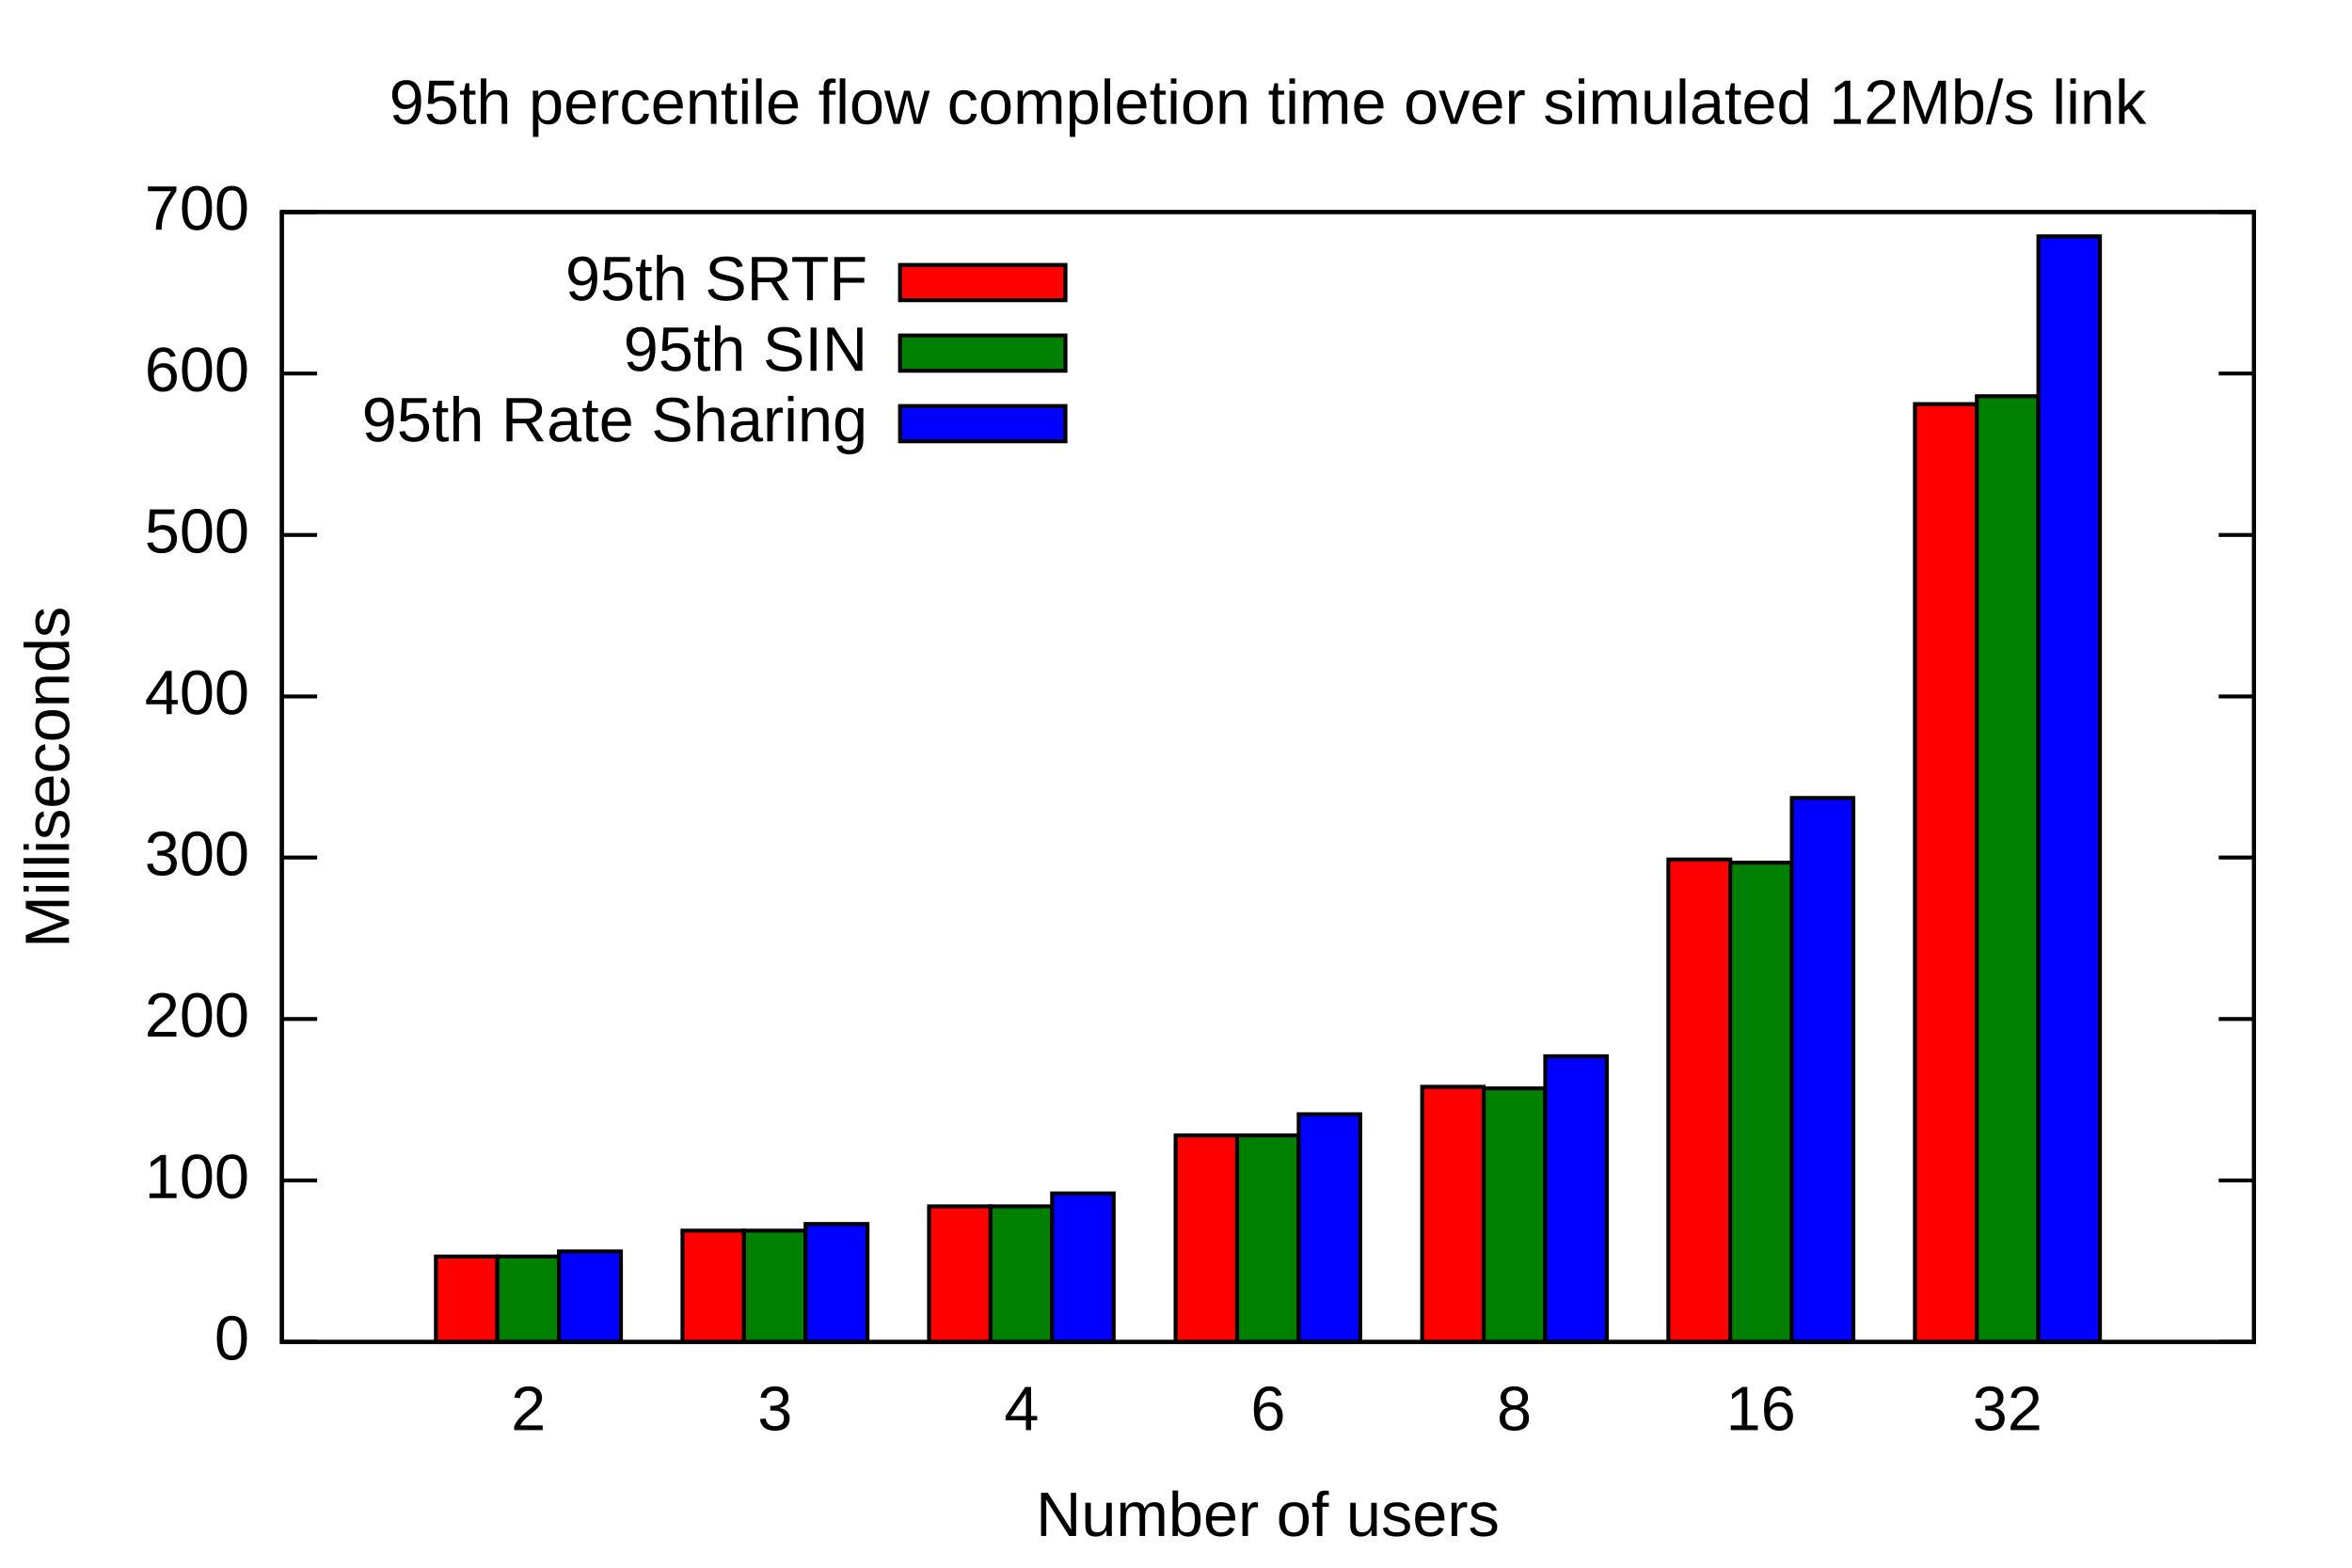
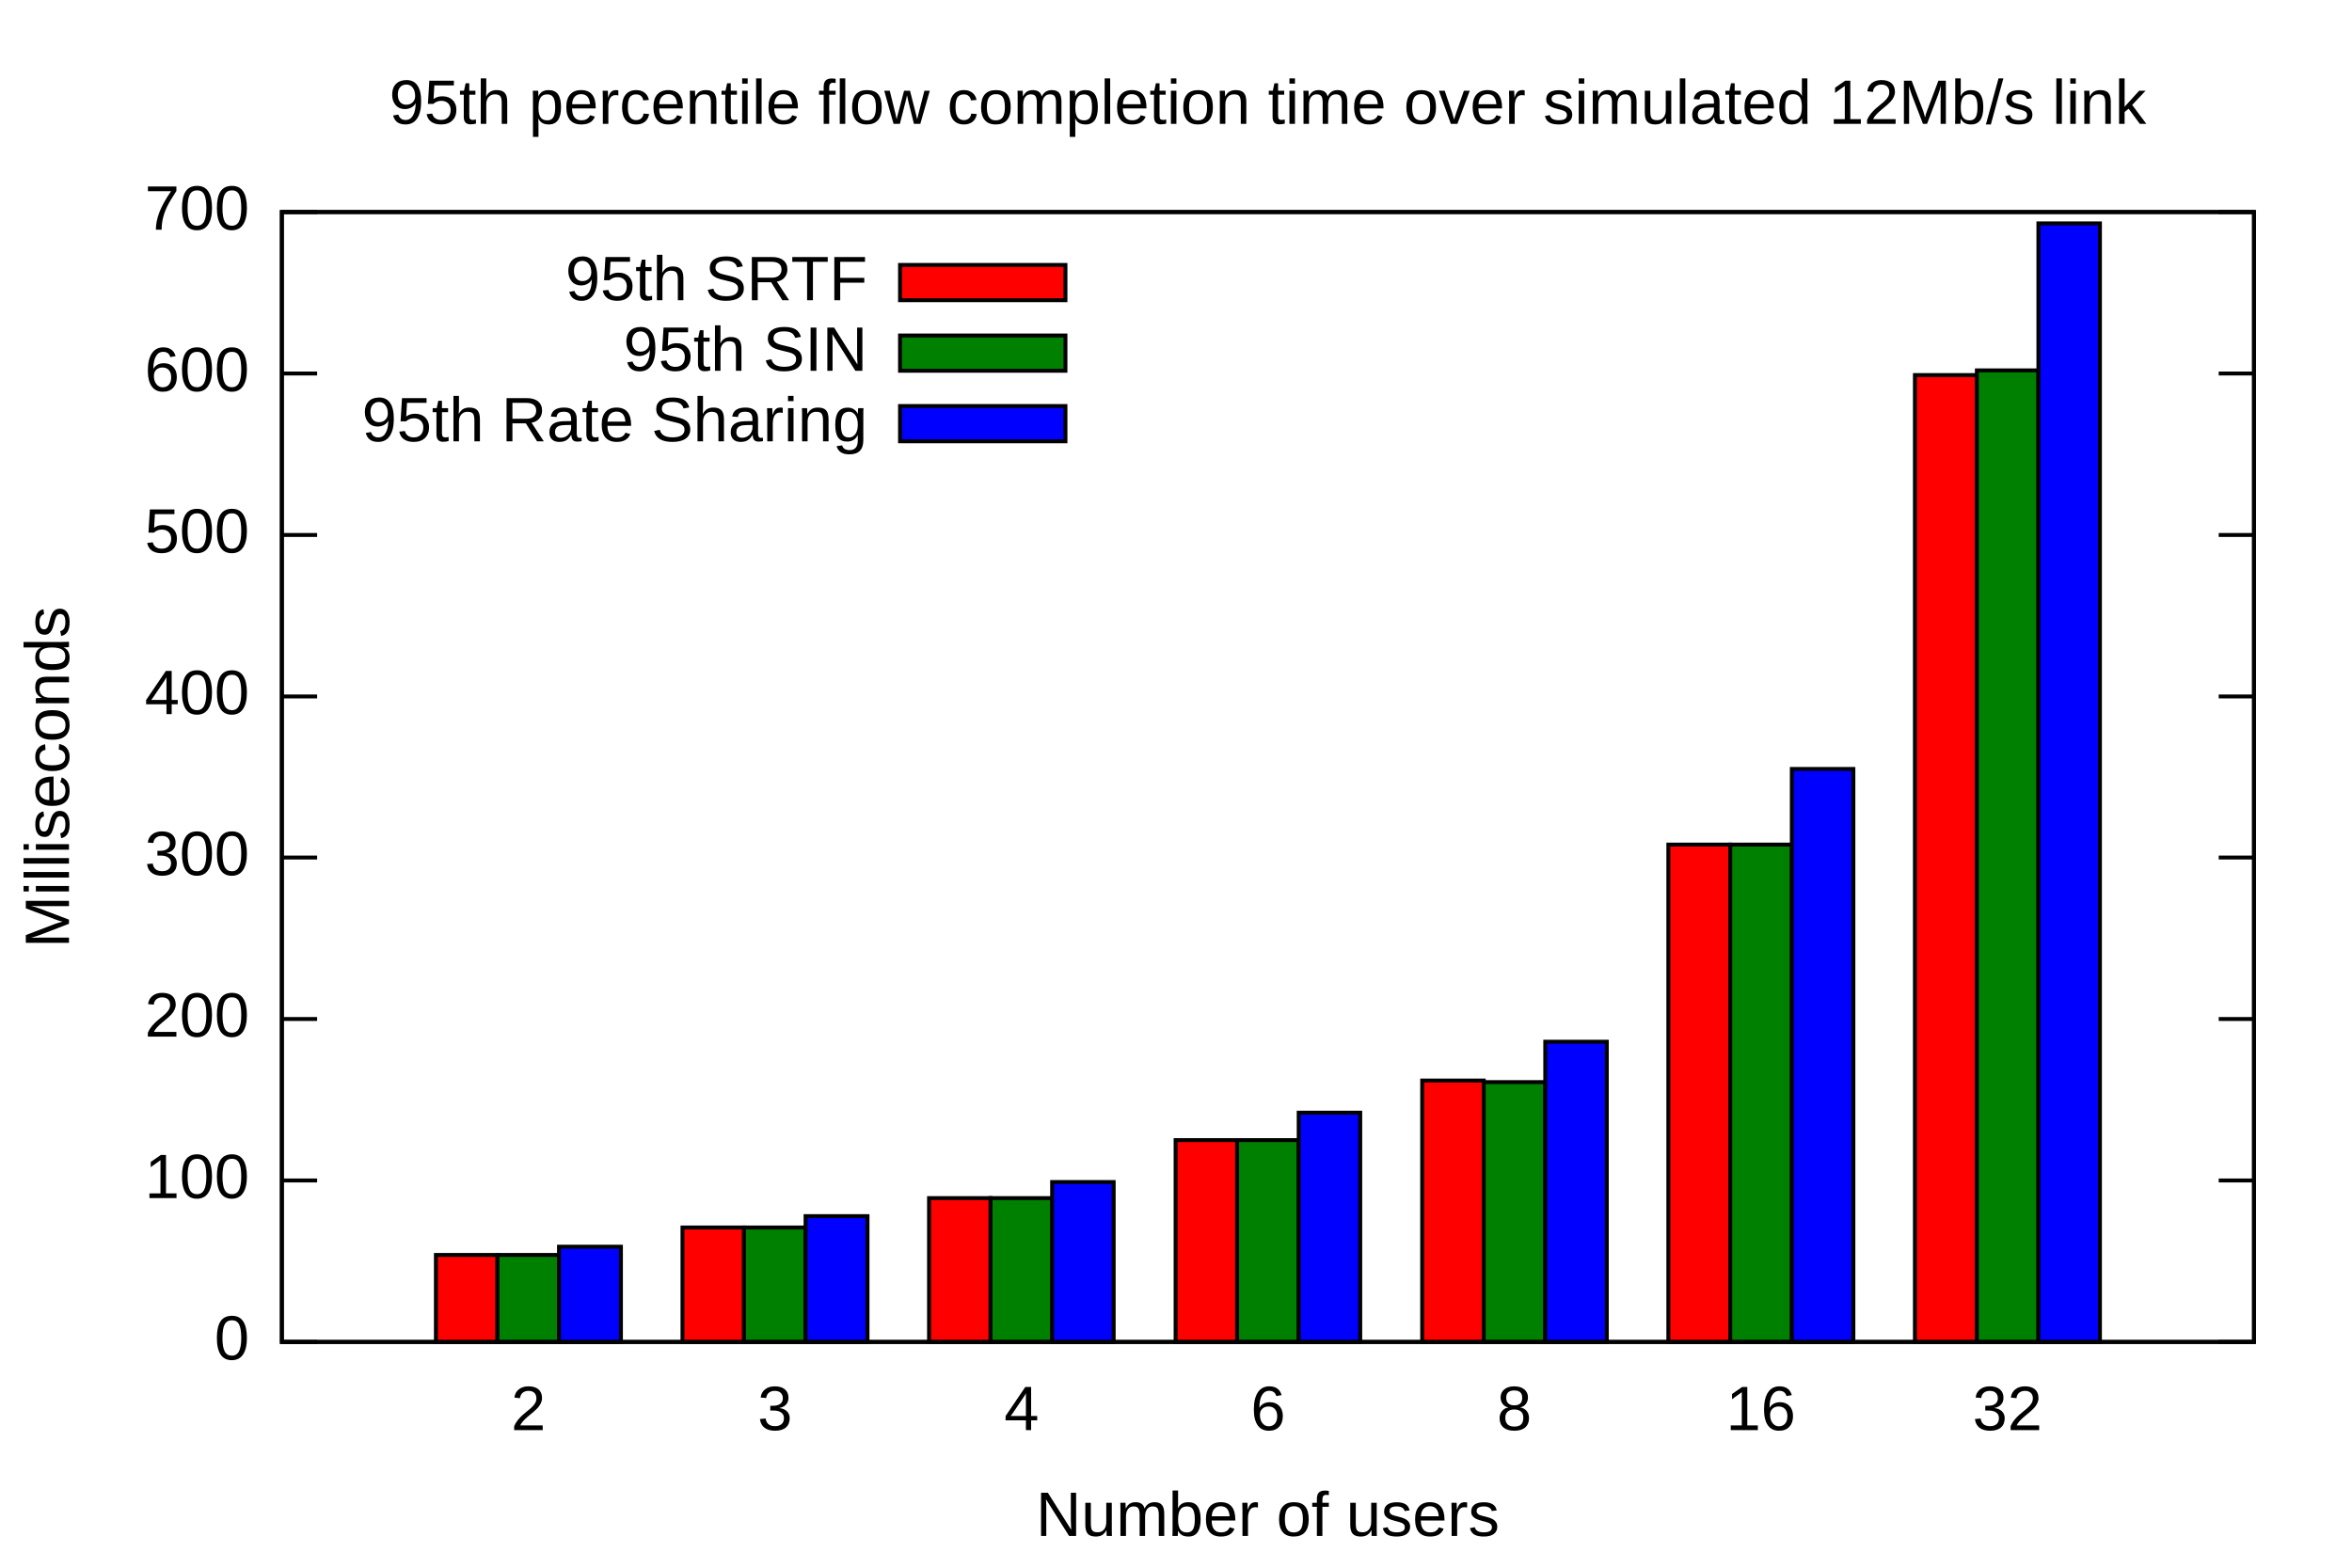
<svg xmlns="http://www.w3.org/2000/svg" xmlns:xlink="http://www.w3.org/1999/xlink" width="600" height="400" viewBox="0 0 600 400">
  <g id="gnuplot_canvas">
    <rect x="0" y="0" width="600" height="400" fill="none" />
    <defs>
      <circle id="gpDot" r="0.5" stroke-width="0.5" />
      <path id="gpPt0" stroke-width="0.222" stroke="currentColor" d="M-1,0 h2 M0,-1 v2" />
      <path id="gpPt1" stroke-width="0.222" stroke="currentColor" d="M-1,-1 L1,1 M1,-1 L-1,1" />
      <path id="gpPt2" stroke-width="0.222" stroke="currentColor" d="M-1,0 L1,0 M0,-1 L0,1 M-1,-1 L1,1 M-1,1 L1,-1" />
      <rect id="gpPt3" stroke-width="0.222" stroke="currentColor" x="-1" y="-1" width="2" height="2" />
      <rect id="gpPt4" stroke-width="0.222" stroke="currentColor" fill="currentColor" x="-1" y="-1" width="2" height="2" />
      <circle id="gpPt5" stroke-width="0.222" stroke="currentColor" cx="0" cy="0" r="1" />
      <use xlink:href="#gpPt5" id="gpPt6" fill="currentColor" stroke="none" />
      <path id="gpPt7" stroke-width="0.222" stroke="currentColor" d="M0,-1.33 L-1.33,0.67 L1.33,0.67 z" />
      <use xlink:href="#gpPt7" id="gpPt8" fill="currentColor" stroke="none" />
      <use xlink:href="#gpPt7" id="gpPt9" stroke="currentColor" transform="rotate(180)" />
      <use xlink:href="#gpPt9" id="gpPt10" fill="currentColor" stroke="none" />
      <use xlink:href="#gpPt3" id="gpPt11" stroke="currentColor" transform="rotate(45)" />
      <use xlink:href="#gpPt11" id="gpPt12" fill="currentColor" stroke="none" />
    </defs>
    <g style="fill:none; color:white; stroke:black; stroke-width:1.00; stroke-linecap:butt; stroke-linejoin:miter">
</g>
    <g style="fill:none; color:black; stroke:currentColor; stroke-width:1.00; stroke-linecap:butt; stroke-linejoin:miter">
      <path stroke="black" d="M71.9,342.4 L80.9,342.4 M575.0,342.4 L566.0,342.4  h0.01" />
      <g transform="translate(63.6,346.9)" style="stroke:none; fill:black; font-family:arial; font-size:12.00pt; text-anchor:end">
        <text> 0</text>
      </g>
      <path stroke="black" d="M71.9,301.2 L80.9,301.2 M575.0,301.2 L566.0,301.2  h0.01" />
      <g transform="translate(63.6,305.7)" style="stroke:none; fill:black; font-family:arial; font-size:12.00pt; text-anchor:end">
        <text> 100</text>
      </g>
      <path stroke="black" d="M71.9,260.0 L80.9,260.0 M575.0,260.0 L566.0,260.0  h0.01" />
      <g transform="translate(63.6,264.5)" style="stroke:none; fill:black; font-family:arial; font-size:12.00pt; text-anchor:end">
        <text> 200</text>
      </g>
      <path stroke="black" d="M71.9,218.8 L80.9,218.8 M575.0,218.8 L566.0,218.8  h0.01" />
      <g transform="translate(63.6,223.3)" style="stroke:none; fill:black; font-family:arial; font-size:12.00pt; text-anchor:end">
        <text> 300</text>
      </g>
      <path stroke="black" d="M71.9,177.7 L80.9,177.7 M575.0,177.7 L566.0,177.7  h0.01" />
      <g transform="translate(63.6,182.2)" style="stroke:none; fill:black; font-family:arial; font-size:12.00pt; text-anchor:end">
        <text> 400</text>
      </g>
      <path stroke="black" d="M71.9,136.5 L80.9,136.5 M575.0,136.5 L566.0,136.5  h0.01" />
      <g transform="translate(63.6,141.0)" style="stroke:none; fill:black; font-family:arial; font-size:12.00pt; text-anchor:end">
        <text> 500</text>
      </g>
      <path stroke="black" d="M71.9,95.3 L80.9,95.3 M575.0,95.3 L566.0,95.3  h0.01" />
      <g transform="translate(63.6,99.8)" style="stroke:none; fill:black; font-family:arial; font-size:12.00pt; text-anchor:end">
        <text> 600</text>
      </g>
      <path stroke="black" d="M71.9,54.1 L80.9,54.1 M575.0,54.1 L566.0,54.1  h0.01" />
      <g transform="translate(63.6,58.6)" style="stroke:none; fill:black; font-family:arial; font-size:12.00pt; text-anchor:end">
        <text> 700</text>
      </g>
      <path stroke="black" d="M134.8,342.4 L134.8,333.4  h0.01" />
      <g transform="translate(134.8,364.9)" style="stroke:none; fill:black; font-family:arial; font-size:12.00pt; text-anchor:middle">
        <text>2</text>
      </g>
      <path stroke="black" d="M197.7,342.4 L197.7,333.4  h0.01" />
      <g transform="translate(197.7,364.9)" style="stroke:none; fill:black; font-family:arial; font-size:12.00pt; text-anchor:middle">
        <text>3</text>
      </g>
      <path stroke="black" d="M260.6,342.4 L260.6,333.4  h0.01" />
      <g transform="translate(260.6,364.9)" style="stroke:none; fill:black; font-family:arial; font-size:12.00pt; text-anchor:middle">
        <text>4</text>
      </g>
      <path stroke="black" d="M323.5,342.4 L323.5,333.4  h0.01" />
      <g transform="translate(323.5,364.9)" style="stroke:none; fill:black; font-family:arial; font-size:12.00pt; text-anchor:middle">
        <text>6</text>
      </g>
      <path stroke="black" d="M386.3,342.4 L386.3,333.4  h0.01" />
      <g transform="translate(386.3,364.9)" style="stroke:none; fill:black; font-family:arial; font-size:12.00pt; text-anchor:middle">
        <text>8</text>
      </g>
      <path stroke="black" d="M449.2,342.4 L449.2,333.4  h0.01" />
      <g transform="translate(449.2,364.9)" style="stroke:none; fill:black; font-family:arial; font-size:12.00pt; text-anchor:middle">
        <text>16</text>
      </g>
      <path stroke="black" d="M512.1,342.4 L512.1,333.4  h0.01" />
      <g transform="translate(512.1,364.9)" style="stroke:none; fill:black; font-family:arial; font-size:12.00pt; text-anchor:middle">
        <text>32</text>
      </g>
      <path stroke="black" d="M71.9,54.1 L71.9,342.4 L575.0,342.4 L575.0,54.1 L71.9,54.1 Z  h0.01" />
      <g transform="translate(17.6,198.3) rotate(270)" style="stroke:none; fill:black; font-family:arial; font-size:12.00pt; text-anchor:middle">
        <text>Milliseconds</text>
      </g>
      <g transform="translate(323.4,391.9)" style="stroke:none; fill:black; font-family:arial; font-size:12.00pt; text-anchor:middle">
        <text>Number of users</text>
      </g>
      <g transform="translate(323.4,31.6)" style="stroke:none; fill:black; font-family:arial; font-size:12.00pt; text-anchor:middle">
        <text>95th percentile flow completion time over simulated 12Mb/s link</text>
      </g>
    </g>
    <g id="delay_ratio_plot_1">
      <g style="fill:none; color:red; stroke:currentColor; stroke-width:1.00; stroke-linecap:butt; stroke-linejoin:miter">
        <g transform="translate(221.3,76.6)" style="stroke:none; fill:black; font-family:arial; font-size:12.00pt; text-anchor:end">
          <text>95th SRTF</text>
        </g>
        <g style="stroke:none; shape-rendering:crispEdges">
          <polygon fill="currentColor" points="229.6,76.6 271.8,76.6 271.8,67.6 229.6,67.6 " />
        </g>
        <path stroke="black" d="M229.6,76.6 L271.8,76.6 L271.8,67.6 L229.6,67.6 L229.6,76.6 Z  h0.01" />
        <g style="stroke:none; shape-rendering:crispEdges">
-           <polygon fill="currentColor" points="111.2,342.4 127.0,342.4 127.0,320.5 111.2,320.5 " />
-         </g>
-         <path stroke="black" d="M111.2,342.4 L111.2,320.6 L126.9,320.6 L126.9,342.4 L111.2,342.4 Z  h0.01" />
-         <g style="stroke:none; shape-rendering:crispEdges">
-           <polygon fill="currentColor" points="174.1,342.4 189.9,342.4 189.9,313.9 174.1,313.9 " />
-         </g>
-         <path stroke="black" d="M174.1,342.4 L174.1,314.0 L189.8,314.0 L189.8,342.4 L174.1,342.4 Z  h0.01" />
-         <g style="stroke:none; shape-rendering:crispEdges">
-           <polygon fill="currentColor" points="237.0,342.4 252.8,342.4 252.8,307.7 237.0,307.7 " />
-         </g>
-         <path stroke="black" d="M237.0,342.4 L237.0,307.8 L252.7,307.8 L252.7,342.4 L237.0,342.4 Z  h0.01" />
-         <g style="stroke:none; shape-rendering:crispEdges">
-           <polygon fill="currentColor" points="299.9,342.4 315.7,342.4 315.7,289.6 299.9,289.6 " />
-         </g>
-         <path stroke="black" d="M299.9,342.4 L299.9,289.7 L315.6,289.7 L315.6,342.4 L299.9,342.4 Z  h0.01" />
-         <g style="stroke:none; shape-rendering:crispEdges">
-           <polygon fill="currentColor" points="362.8,342.4 378.6,342.4 378.6,277.2 362.8,277.2 " />
-         </g>
-         <path stroke="black" d="M362.8,342.4 L362.8,277.3 L378.5,277.3 L378.5,342.4 L362.8,342.4 Z  h0.01" />
-         <g style="stroke:none; shape-rendering:crispEdges">
-           <polygon fill="currentColor" points="425.6,342.4 441.5,342.4 441.5,219.2 425.6,219.2 " />
-         </g>
-         <path stroke="black" d="M425.6,342.4 L425.6,219.3 L441.4,219.3 L441.4,342.4 L425.6,342.4 Z  h0.01" />
-         <g style="stroke:none; shape-rendering:crispEdges">
-           <polygon fill="currentColor" points="488.5,342.4 504.4,342.4 504.4,103.0 488.5,103.0 " />
-         </g>
-         <path stroke="black" d="M488.5,342.4 L488.5,103.1 L504.3,103.1 L504.3,342.4 L488.5,342.4 Z  h0.01" />
+           <polygon fill="currentColor" points="111.2,342.4 127.0,342.4 127.0,320.1 111.2,320.1 " />
+         </g>
+         <path stroke="black" d="M111.2,342.4 L111.2,320.2 L126.9,320.2 L126.9,342.4 L111.2,342.4 Z  h0.01" />
+         <g style="stroke:none; shape-rendering:crispEdges">
+           <polygon fill="currentColor" points="174.1,342.4 189.9,342.4 189.9,313.1 174.1,313.1 " />
+         </g>
+         <path stroke="black" d="M174.1,342.4 L174.1,313.2 L189.8,313.2 L189.8,342.4 L174.1,342.4 Z  h0.01" />
+         <g style="stroke:none; shape-rendering:crispEdges">
+           <polygon fill="currentColor" points="237.0,342.4 252.8,342.4 252.8,305.6 237.0,305.6 " />
+         </g>
+         <path stroke="black" d="M237.0,342.4 L237.0,305.7 L252.7,305.7 L252.7,342.4 L237.0,342.4 Z  h0.01" />
+         <g style="stroke:none; shape-rendering:crispEdges">
+           <polygon fill="currentColor" points="299.9,342.4 315.7,342.4 315.7,290.8 299.9,290.8 " />
+         </g>
+         <path stroke="black" d="M299.9,342.4 L299.9,290.9 L315.6,290.9 L315.6,342.4 L299.9,342.4 Z  h0.01" />
+         <g style="stroke:none; shape-rendering:crispEdges">
+           <polygon fill="currentColor" points="362.8,342.4 378.6,342.4 378.6,275.6 362.8,275.6 " />
+         </g>
+         <path stroke="black" d="M362.8,342.4 L362.8,275.7 L378.5,275.7 L378.5,342.4 L362.8,342.4 Z  h0.01" />
+         <g style="stroke:none; shape-rendering:crispEdges">
+           <polygon fill="currentColor" points="425.6,342.4 441.5,342.4 441.5,215.4 425.6,215.4 " />
+         </g>
+         <path stroke="black" d="M425.6,342.4 L425.6,215.5 L441.4,215.5 L441.4,342.4 L425.6,342.4 Z  h0.01" />
+         <g style="stroke:none; shape-rendering:crispEdges">
+           <polygon fill="currentColor" points="488.5,342.4 504.4,342.4 504.4,95.6 488.5,95.6 " />
+         </g>
+         <path stroke="black" d="M488.5,342.4 L488.5,95.7 L504.3,95.7 L504.3,342.4 L488.5,342.4 Z  h0.01" />
      </g>
    </g>
    <g id="delay_ratio_plot_2">
      <g style="fill:none; color:green; stroke:currentColor; stroke-width:1.00; stroke-linecap:butt; stroke-linejoin:miter">
        <g transform="translate(221.3,94.6)" style="stroke:none; fill:black; font-family:arial; font-size:12.00pt; text-anchor:end">
          <text>95th SIN</text>
        </g>
        <g style="stroke:none; shape-rendering:crispEdges">
          <polygon fill="currentColor" points="229.6,94.6 271.8,94.6 271.8,85.6 229.6,85.6 " />
        </g>
        <path stroke="black" d="M229.6,94.6 L271.8,94.6 L271.8,85.6 L229.6,85.6 L229.6,94.6 Z  h0.01" />
        <g style="stroke:none; shape-rendering:crispEdges">
-           <polygon fill="currentColor" points="126.9,342.4 142.7,342.4 142.7,320.5 126.9,320.5 " />
-         </g>
-         <path stroke="black" d="M126.9,342.4 L126.9,320.6 L142.6,320.6 L142.6,342.4 L126.9,342.4 Z  h0.01" />
-         <g style="stroke:none; shape-rendering:crispEdges">
-           <polygon fill="currentColor" points="189.8,342.4 205.6,342.4 205.6,313.9 189.8,313.9 " />
-         </g>
-         <path stroke="black" d="M189.8,342.4 L189.8,314.0 L205.5,314.0 L205.5,342.4 L189.8,342.4 Z  h0.01" />
-         <g style="stroke:none; shape-rendering:crispEdges">
-           <polygon fill="currentColor" points="252.7,342.4 268.5,342.4 268.5,307.7 252.7,307.7 " />
-         </g>
-         <path stroke="black" d="M252.7,342.4 L252.7,307.8 L268.4,307.8 L268.4,342.4 L252.7,342.4 Z  h0.01" />
-         <g style="stroke:none; shape-rendering:crispEdges">
-           <polygon fill="currentColor" points="315.6,342.4 331.4,342.4 331.4,289.6 315.6,289.6 " />
-         </g>
-         <path stroke="black" d="M315.6,342.4 L315.6,289.7 L331.3,289.7 L331.3,342.4 L315.6,342.4 Z  h0.01" />
-         <g style="stroke:none; shape-rendering:crispEdges">
-           <polygon fill="currentColor" points="378.5,342.4 394.3,342.4 394.3,277.6 378.5,277.6 " />
-         </g>
-         <path stroke="black" d="M378.5,342.4 L378.5,277.7 L394.2,277.7 L394.2,342.4 L378.5,342.4 Z  h0.01" />
-         <g style="stroke:none; shape-rendering:crispEdges">
-           <polygon fill="currentColor" points="441.4,342.4 457.2,342.4 457.2,220.0 441.4,220.0 " />
-         </g>
-         <path stroke="black" d="M441.4,342.4 L441.4,220.1 L457.1,220.1 L457.1,342.4 L441.4,342.4 Z  h0.01" />
-         <g style="stroke:none; shape-rendering:crispEdges">
-           <polygon fill="currentColor" points="504.3,342.4 520.1,342.4 520.1,101.0 504.3,101.0 " />
-         </g>
-         <path stroke="black" d="M504.3,342.4 L504.3,101.1 L520.0,101.1 L520.0,342.4 L504.3,342.4 Z  h0.01" />
+           <polygon fill="currentColor" points="126.9,342.4 142.7,342.4 142.7,320.1 126.9,320.1 " />
+         </g>
+         <path stroke="black" d="M126.9,342.4 L126.9,320.2 L142.6,320.2 L142.6,342.4 L126.9,342.4 Z  h0.01" />
+         <g style="stroke:none; shape-rendering:crispEdges">
+           <polygon fill="currentColor" points="189.8,342.4 205.6,342.4 205.6,313.1 189.8,313.1 " />
+         </g>
+         <path stroke="black" d="M189.8,342.4 L189.8,313.2 L205.5,313.2 L205.5,342.4 L189.8,342.4 Z  h0.01" />
+         <g style="stroke:none; shape-rendering:crispEdges">
+           <polygon fill="currentColor" points="252.7,342.4 268.5,342.4 268.5,305.6 252.7,305.6 " />
+         </g>
+         <path stroke="black" d="M252.7,342.4 L252.7,305.7 L268.4,305.7 L268.4,342.4 L252.7,342.4 Z  h0.01" />
+         <g style="stroke:none; shape-rendering:crispEdges">
+           <polygon fill="currentColor" points="315.6,342.4 331.4,342.4 331.4,290.8 315.6,290.8 " />
+         </g>
+         <path stroke="black" d="M315.6,342.4 L315.6,290.9 L331.3,290.9 L331.3,342.4 L315.6,342.4 Z  h0.01" />
+         <g style="stroke:none; shape-rendering:crispEdges">
+           <polygon fill="currentColor" points="378.5,342.4 394.3,342.4 394.3,276.0 378.5,276.0 " />
+         </g>
+         <path stroke="black" d="M378.5,342.4 L378.5,276.1 L394.2,276.1 L394.2,342.4 L378.5,342.4 Z  h0.01" />
+         <g style="stroke:none; shape-rendering:crispEdges">
+           <polygon fill="currentColor" points="441.4,342.4 457.2,342.4 457.2,215.4 441.4,215.4 " />
+         </g>
+         <path stroke="black" d="M441.4,342.4 L441.4,215.5 L457.1,215.5 L457.1,342.4 L441.4,342.4 Z  h0.01" />
+         <g style="stroke:none; shape-rendering:crispEdges">
+           <polygon fill="currentColor" points="504.3,342.4 520.1,342.4 520.1,94.4 504.3,94.4 " />
+         </g>
+         <path stroke="black" d="M504.3,342.4 L504.3,94.5 L520.0,94.5 L520.0,342.4 L504.3,342.4 Z  h0.01" />
      </g>
    </g>
    <g id="delay_ratio_plot_3">
      <g style="fill:none; color:blue; stroke:currentColor; stroke-width:1.00; stroke-linecap:butt; stroke-linejoin:miter">
        <g transform="translate(221.3,112.6)" style="stroke:none; fill:black; font-family:arial; font-size:12.00pt; text-anchor:end">
          <text>95th Rate Sharing</text>
        </g>
        <g style="stroke:none; shape-rendering:crispEdges">
          <polygon fill="currentColor" points="229.6,112.6 271.8,112.6 271.8,103.6 229.6,103.6 " />
        </g>
        <path stroke="black" d="M229.6,112.6 L271.8,112.6 L271.8,103.6 L229.6,103.6 L229.6,112.6 Z  h0.01" />
        <g style="stroke:none; shape-rendering:crispEdges">
-           <polygon fill="currentColor" points="142.6,342.4 158.5,342.4 158.5,319.2 142.6,319.2 " />
-         </g>
-         <path stroke="black" d="M142.6,342.4 L142.6,319.3 L158.4,319.3 L158.4,342.4 L142.6,342.4 Z  h0.01" />
-         <g style="stroke:none; shape-rendering:crispEdges">
-           <polygon fill="currentColor" points="205.5,342.4 221.4,342.4 221.4,312.2 205.5,312.2 " />
-         </g>
-         <path stroke="black" d="M205.5,342.4 L205.5,312.3 L221.3,312.3 L221.3,342.4 L205.5,342.4 Z  h0.01" />
-         <g style="stroke:none; shape-rendering:crispEdges">
-           <polygon fill="currentColor" points="268.4,342.4 284.2,342.4 284.2,304.4 268.4,304.4 " />
-         </g>
-         <path stroke="black" d="M268.4,342.4 L268.4,304.5 L284.1,304.5 L284.1,342.4 L268.4,342.4 Z  h0.01" />
-         <g style="stroke:none; shape-rendering:crispEdges">
-           <polygon fill="currentColor" points="331.3,342.4 347.1,342.4 347.1,284.2 331.3,284.2 " />
-         </g>
-         <path stroke="black" d="M331.3,342.4 L331.3,284.3 L347.0,284.3 L347.0,342.4 L331.3,342.4 Z  h0.01" />
-         <g style="stroke:none; shape-rendering:crispEdges">
-           <polygon fill="currentColor" points="394.2,342.4 410.0,342.4 410.0,269.4 394.2,269.4 " />
-         </g>
-         <path stroke="black" d="M394.2,342.4 L394.2,269.5 L409.9,269.5 L409.9,342.4 L394.2,342.4 Z  h0.01" />
-         <g style="stroke:none; shape-rendering:crispEdges">
-           <polygon fill="currentColor" points="457.1,342.4 472.9,342.4 472.9,203.5 457.1,203.5 " />
-         </g>
-         <path stroke="black" d="M457.1,342.4 L457.1,203.6 L472.8,203.6 L472.8,342.4 L457.1,342.4 Z  h0.01" />
-         <g style="stroke:none; shape-rendering:crispEdges">
-           <polygon fill="currentColor" points="520.0,342.4 535.8,342.4 535.8,60.2 520.0,60.2 " />
-         </g>
-         <path stroke="black" d="M520.0,342.4 L520.0,60.3 L535.7,60.3 L535.7,342.4 L520.0,342.4 Z  h0.01" />
+           <polygon fill="currentColor" points="142.6,342.4 158.5,342.4 158.5,318.0 142.6,318.0 " />
+         </g>
+         <path stroke="black" d="M142.6,342.4 L142.6,318.1 L158.4,318.1 L158.4,342.4 L142.6,342.4 Z  h0.01" />
+         <g style="stroke:none; shape-rendering:crispEdges">
+           <polygon fill="currentColor" points="205.5,342.4 221.4,342.4 221.4,310.2 205.5,310.2 " />
+         </g>
+         <path stroke="black" d="M205.5,342.4 L205.5,310.3 L221.3,310.3 L221.3,342.4 L205.5,342.4 Z  h0.01" />
+         <g style="stroke:none; shape-rendering:crispEdges">
+           <polygon fill="currentColor" points="268.4,342.4 284.2,342.4 284.2,301.5 268.4,301.5 " />
+         </g>
+         <path stroke="black" d="M268.4,342.4 L268.4,301.6 L284.1,301.6 L284.1,342.4 L268.4,342.4 Z  h0.01" />
+         <g style="stroke:none; shape-rendering:crispEdges">
+           <polygon fill="currentColor" points="331.3,342.4 347.1,342.4 347.1,283.8 331.3,283.8 " />
+         </g>
+         <path stroke="black" d="M331.3,342.4 L331.3,283.9 L347.0,283.9 L347.0,342.4 L331.3,342.4 Z  h0.01" />
+         <g style="stroke:none; shape-rendering:crispEdges">
+           <polygon fill="currentColor" points="394.2,342.4 410.0,342.4 410.0,265.7 394.2,265.7 " />
+         </g>
+         <path stroke="black" d="M394.2,342.4 L394.2,265.8 L409.9,265.8 L409.9,342.4 L394.2,342.4 Z  h0.01" />
+         <g style="stroke:none; shape-rendering:crispEdges">
+           <polygon fill="currentColor" points="457.1,342.4 472.9,342.4 472.9,196.1 457.1,196.1 " />
+         </g>
+         <path stroke="black" d="M457.1,342.4 L457.1,196.2 L472.8,196.2 L472.8,342.4 L457.1,342.4 Z  h0.01" />
+         <g style="stroke:none; shape-rendering:crispEdges">
+           <polygon fill="currentColor" points="520.0,342.4 535.8,342.4 535.8,56.9 520.0,56.9 " />
+         </g>
+         <path stroke="black" d="M520.0,342.4 L520.0,57.0 L535.7,57.0 L535.7,342.4 L520.0,342.4 Z  h0.01" />
      </g>
    </g>
    <g style="fill:none; color:black; stroke:currentColor; stroke-width:1.00; stroke-linecap:butt; stroke-linejoin:miter">
      <path stroke="black" d="M71.9,54.1 L71.9,342.4 L575.0,342.4 L575.0,54.1 L71.9,54.1 Z  h0.01" />
    </g>
  </g>
</svg>
